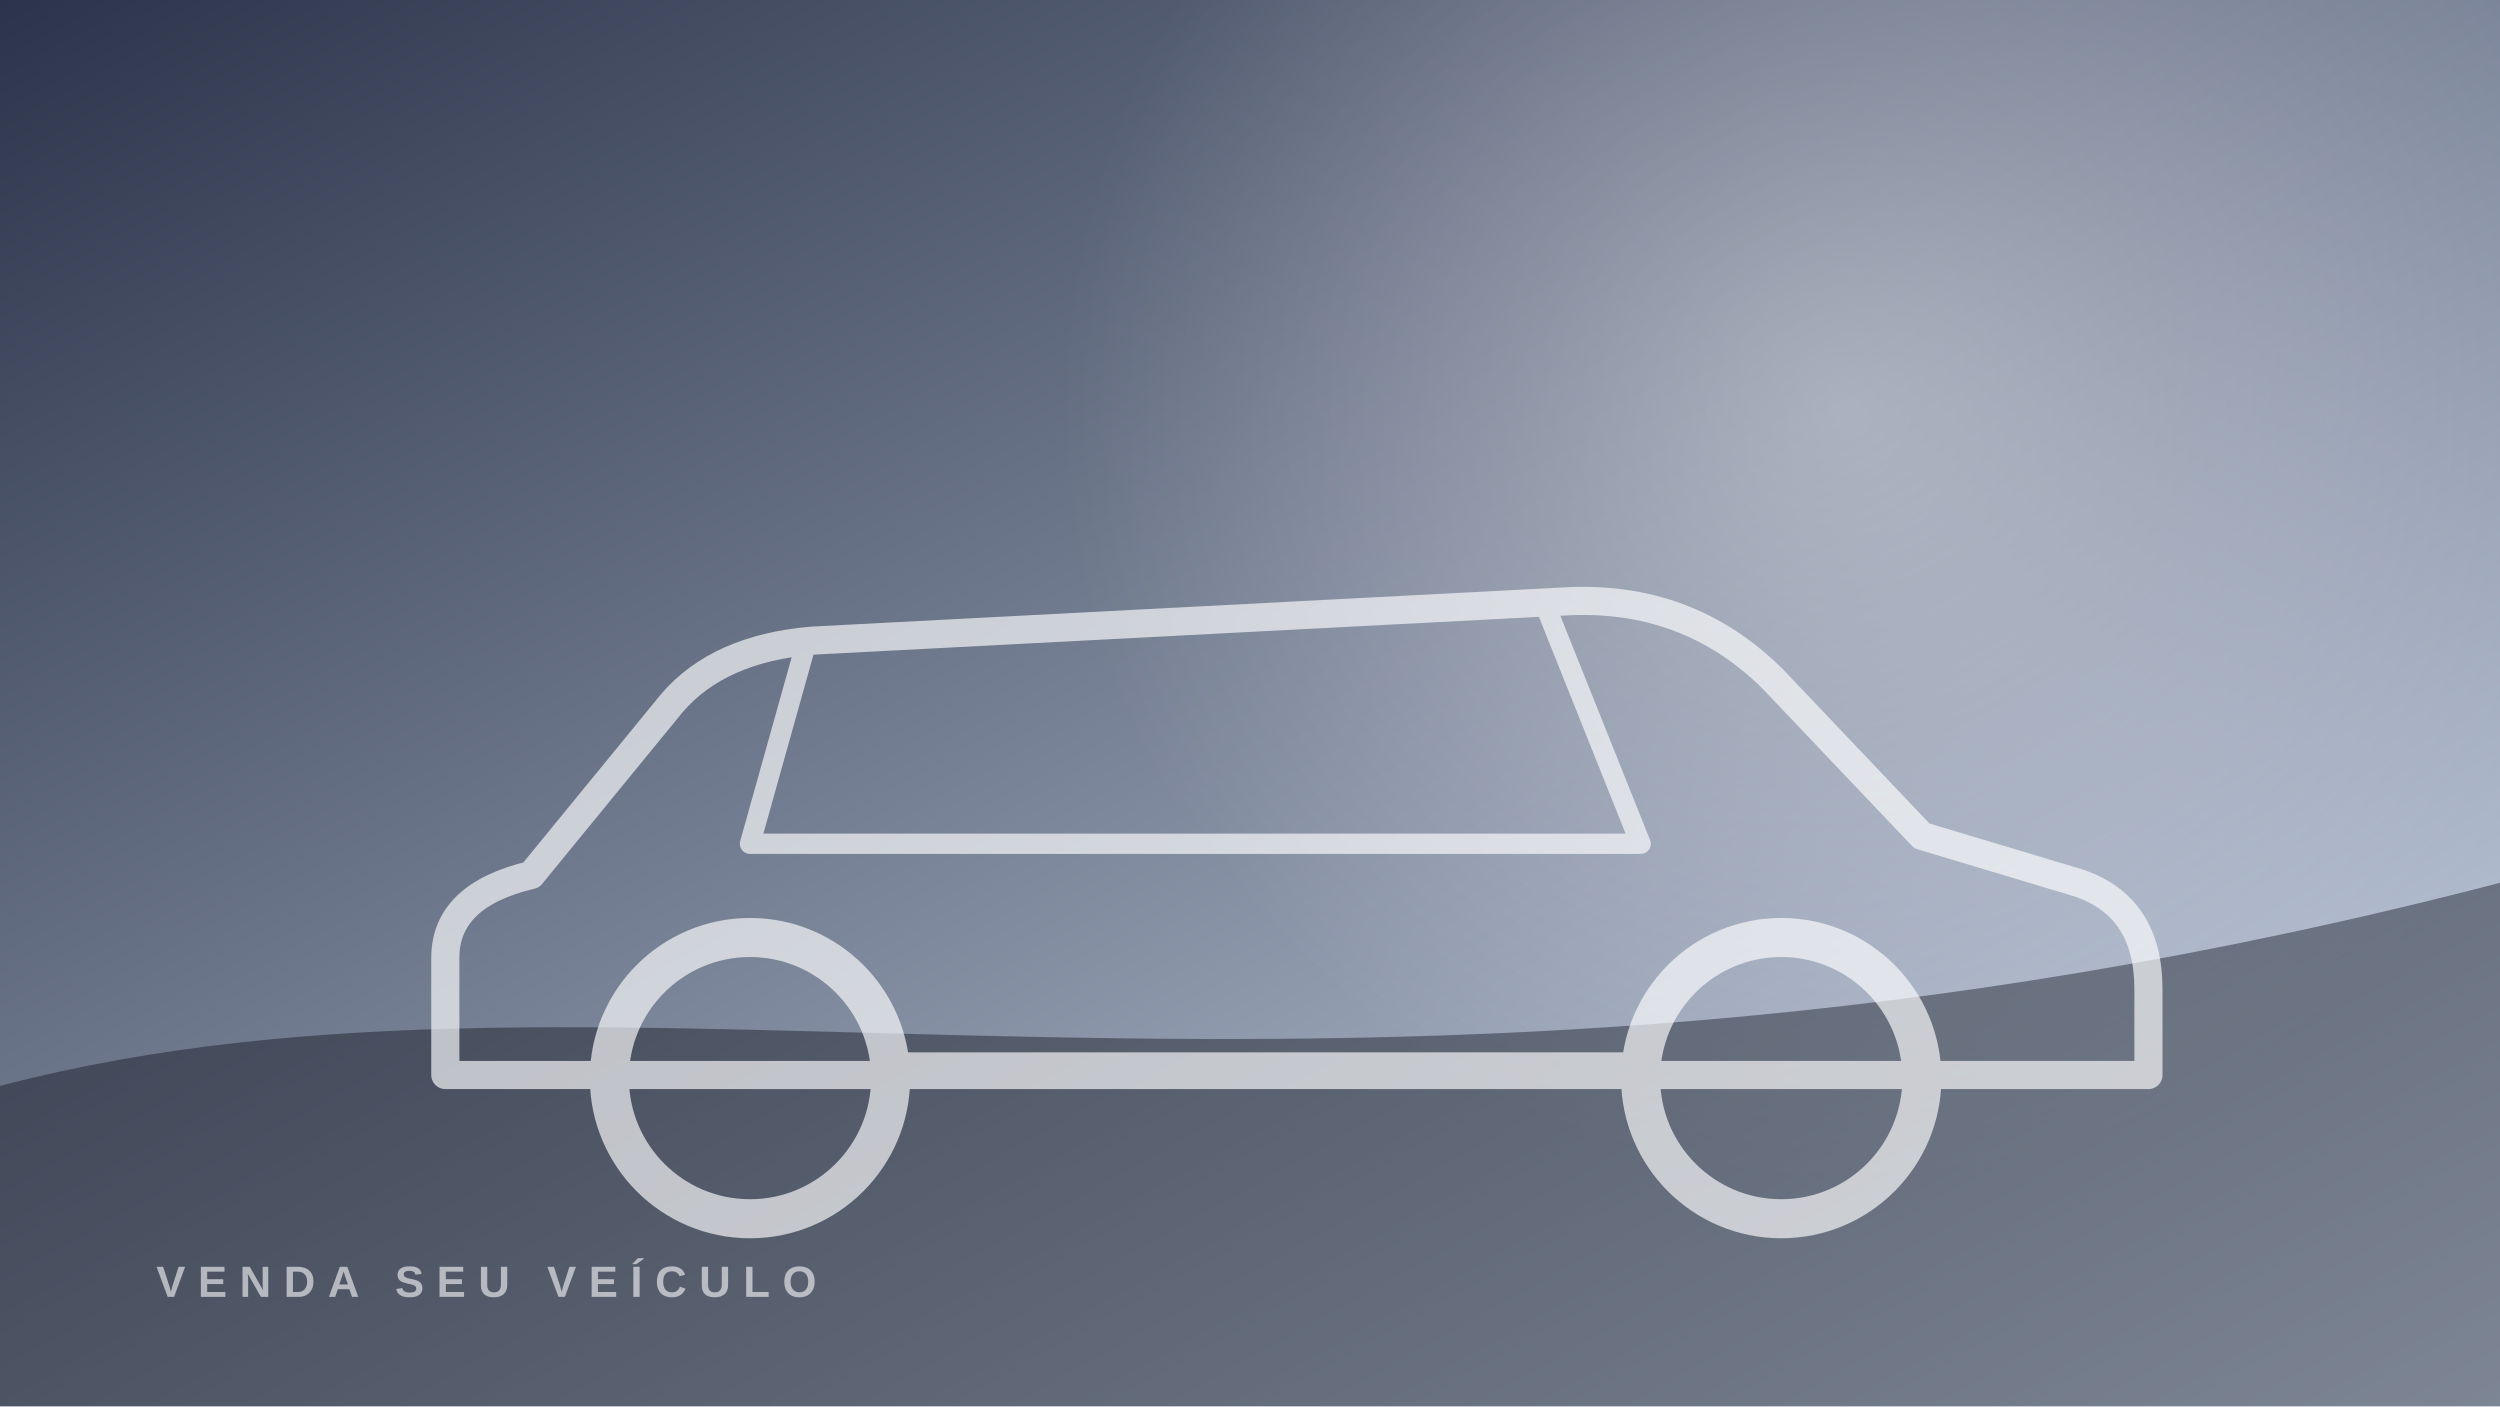
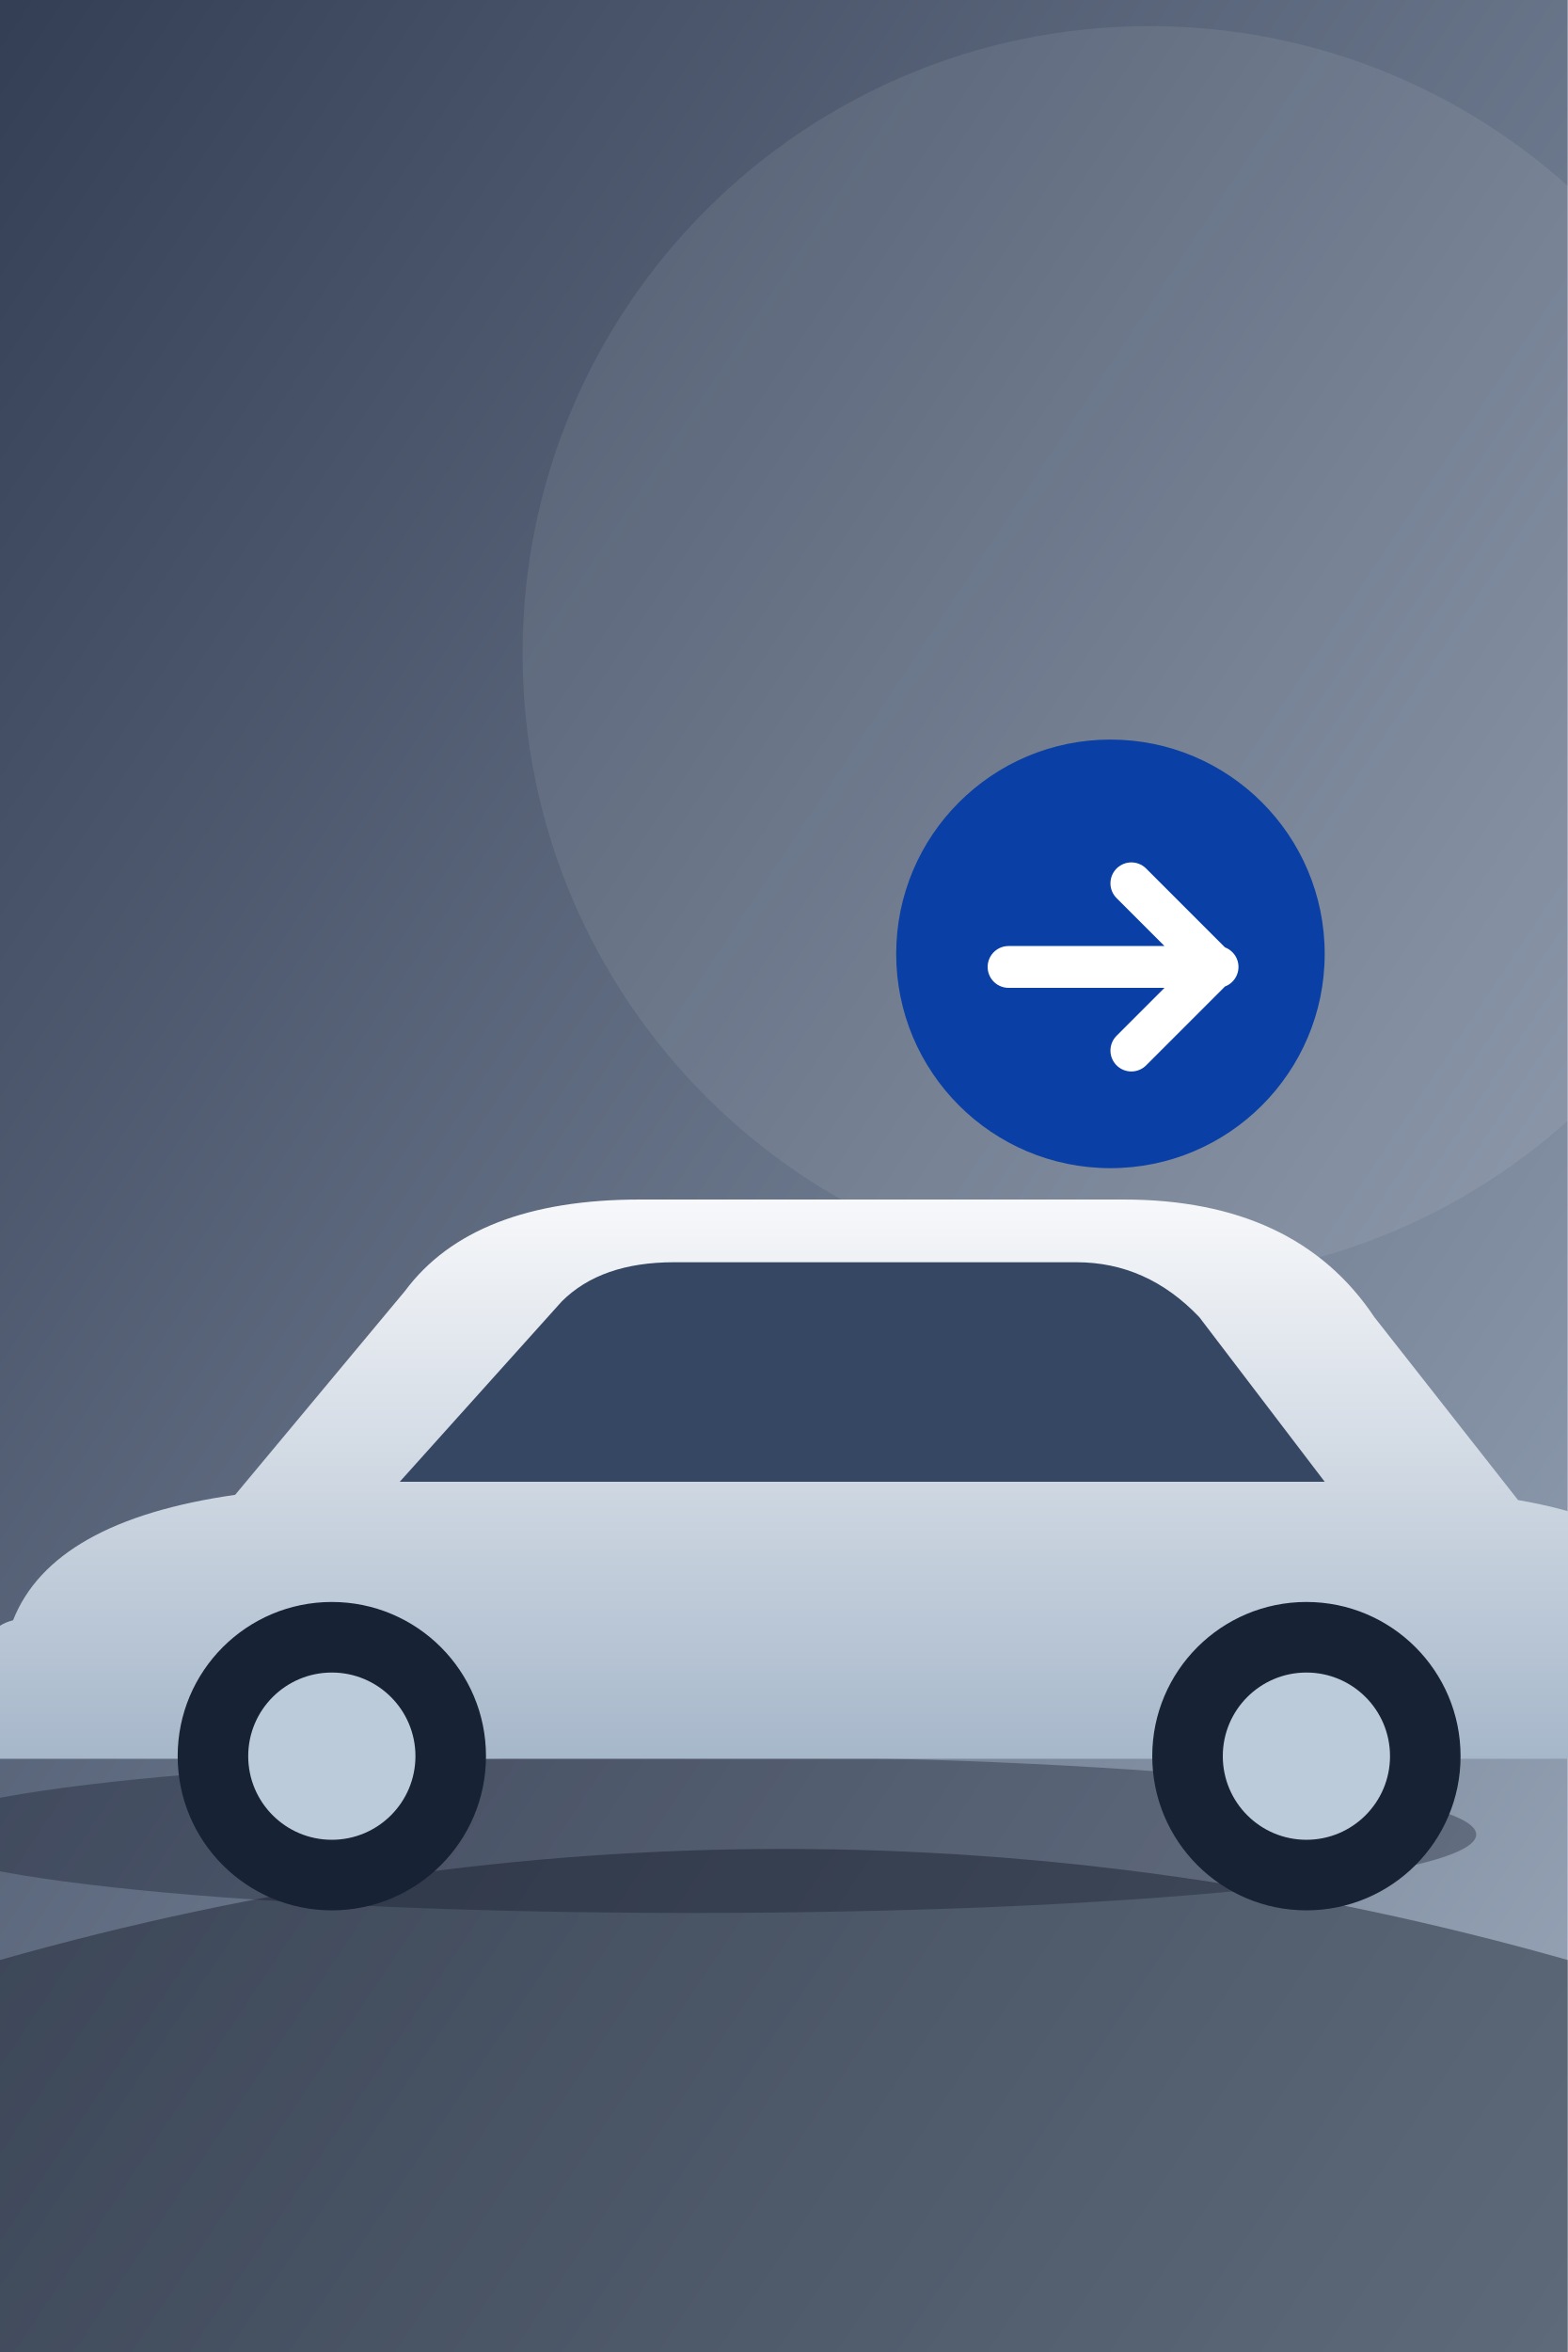
- <svg xmlns="http://www.w3.org/2000/svg" viewBox="0 0 1600 900">
+ <svg xmlns="http://www.w3.org/2000/svg" viewBox="0 0 600 900">
  <defs>
-     <linearGradient id="g" x2="1" y2="1">
-       <stop stop-color="#2b344a" />
-       <stop offset="1" stop-color="#cdd8ea" />
+     <linearGradient id="b" x2="1" y2="1">
+       <stop stop-color="#333d54" />
+       <stop offset="1" stop-color="#9ba9bb" />
    </linearGradient>
-     <radialGradient id="r">
-       <stop stop-color="#ffffff" stop-opacity=".35" />
-       <stop offset="1" stop-color="#ffffff" stop-opacity="0" />
-     </radialGradient>
+     <linearGradient id="c" x2="0" y2="1">
+       <stop stop-color="#f7f8fa" />
+       <stop offset="1" stop-color="#a6b7ca" />
+     </linearGradient>
  </defs>
-   <rect width="1600" height="900" fill="url(#g)" />
-   <circle cx="1180" cy="260" r="500" fill="url(#r)" />
-   <path d="M0 695C400 590 850 760 1600 565V900H0Z" fill="#050915" opacity=".4" />
-   <g transform="translate(260 300)" fill="none" stroke="#fff" stroke-linejoin="round" opacity=".65">
-     <path d="M80 260 170 150q30-35 90-40l480-25q80-5 135 50l95 100 100 30q45 15 45 68v55H25v-75q0-40 55-53Z" stroke-width="18" />
-     <path d="M255 115 220 240h570L730 90" stroke-width="13" />
-     <circle cx="220" cy="390" r="90" stroke-width="25" />
-     <circle cx="880" cy="390" r="90" stroke-width="25" />
-     <path d="M300 380h490" stroke-width="13" />
+   <rect width="600" height="900" fill="url(#b)" />
+   <circle cx="440" cy="250" r="240" fill="#fff" opacity=".08" />
+   <path d="M0 750q300-85 600 0v150H0Z" fill="#151c2a" opacity=".45" />
+   <g transform="translate(-85 410)">
+     <ellipse cx="350" cy="292" rx="300" ry="30" fill="#111827" opacity=".35" />
+     <path d="M90 210q15-38 85-48l65-78q26-35 90-35h185q66 0 96 45l55 70q70 12 75 59v40H78v-35q0-15 12-18Z" fill="url(#c)" />
+     <path d="m238 157 62-69q15-15 43-15h154q27 0 47 21l48 63Z" fill="#364763" />
+     <circle cx="212" cy="262" r="59" fill="#172234" />
+     <circle cx="212" cy="262" r="32" fill="#bccbd9" />
+     <circle cx="585" cy="262" r="59" fill="#172234" />
+     <circle cx="585" cy="262" r="32" fill="#bccbd9" />
  </g>
-   <text x="100" y="830" fill="#fff" opacity=".58" font-family="Arial" font-size="28" font-weight="bold" letter-spacing="8">VENDA SEU VEÍCULO</text>
+   <g transform="translate(360 300)">
+     <circle cx="65" cy="65" r="82" fill="#0a3fa6" />
+     <path d="M26 70h80m-33-32 32 32-32 32" fill="none" stroke="#fff" stroke-width="16" stroke-linecap="round" stroke-linejoin="round" />
+   </g>
</svg>
